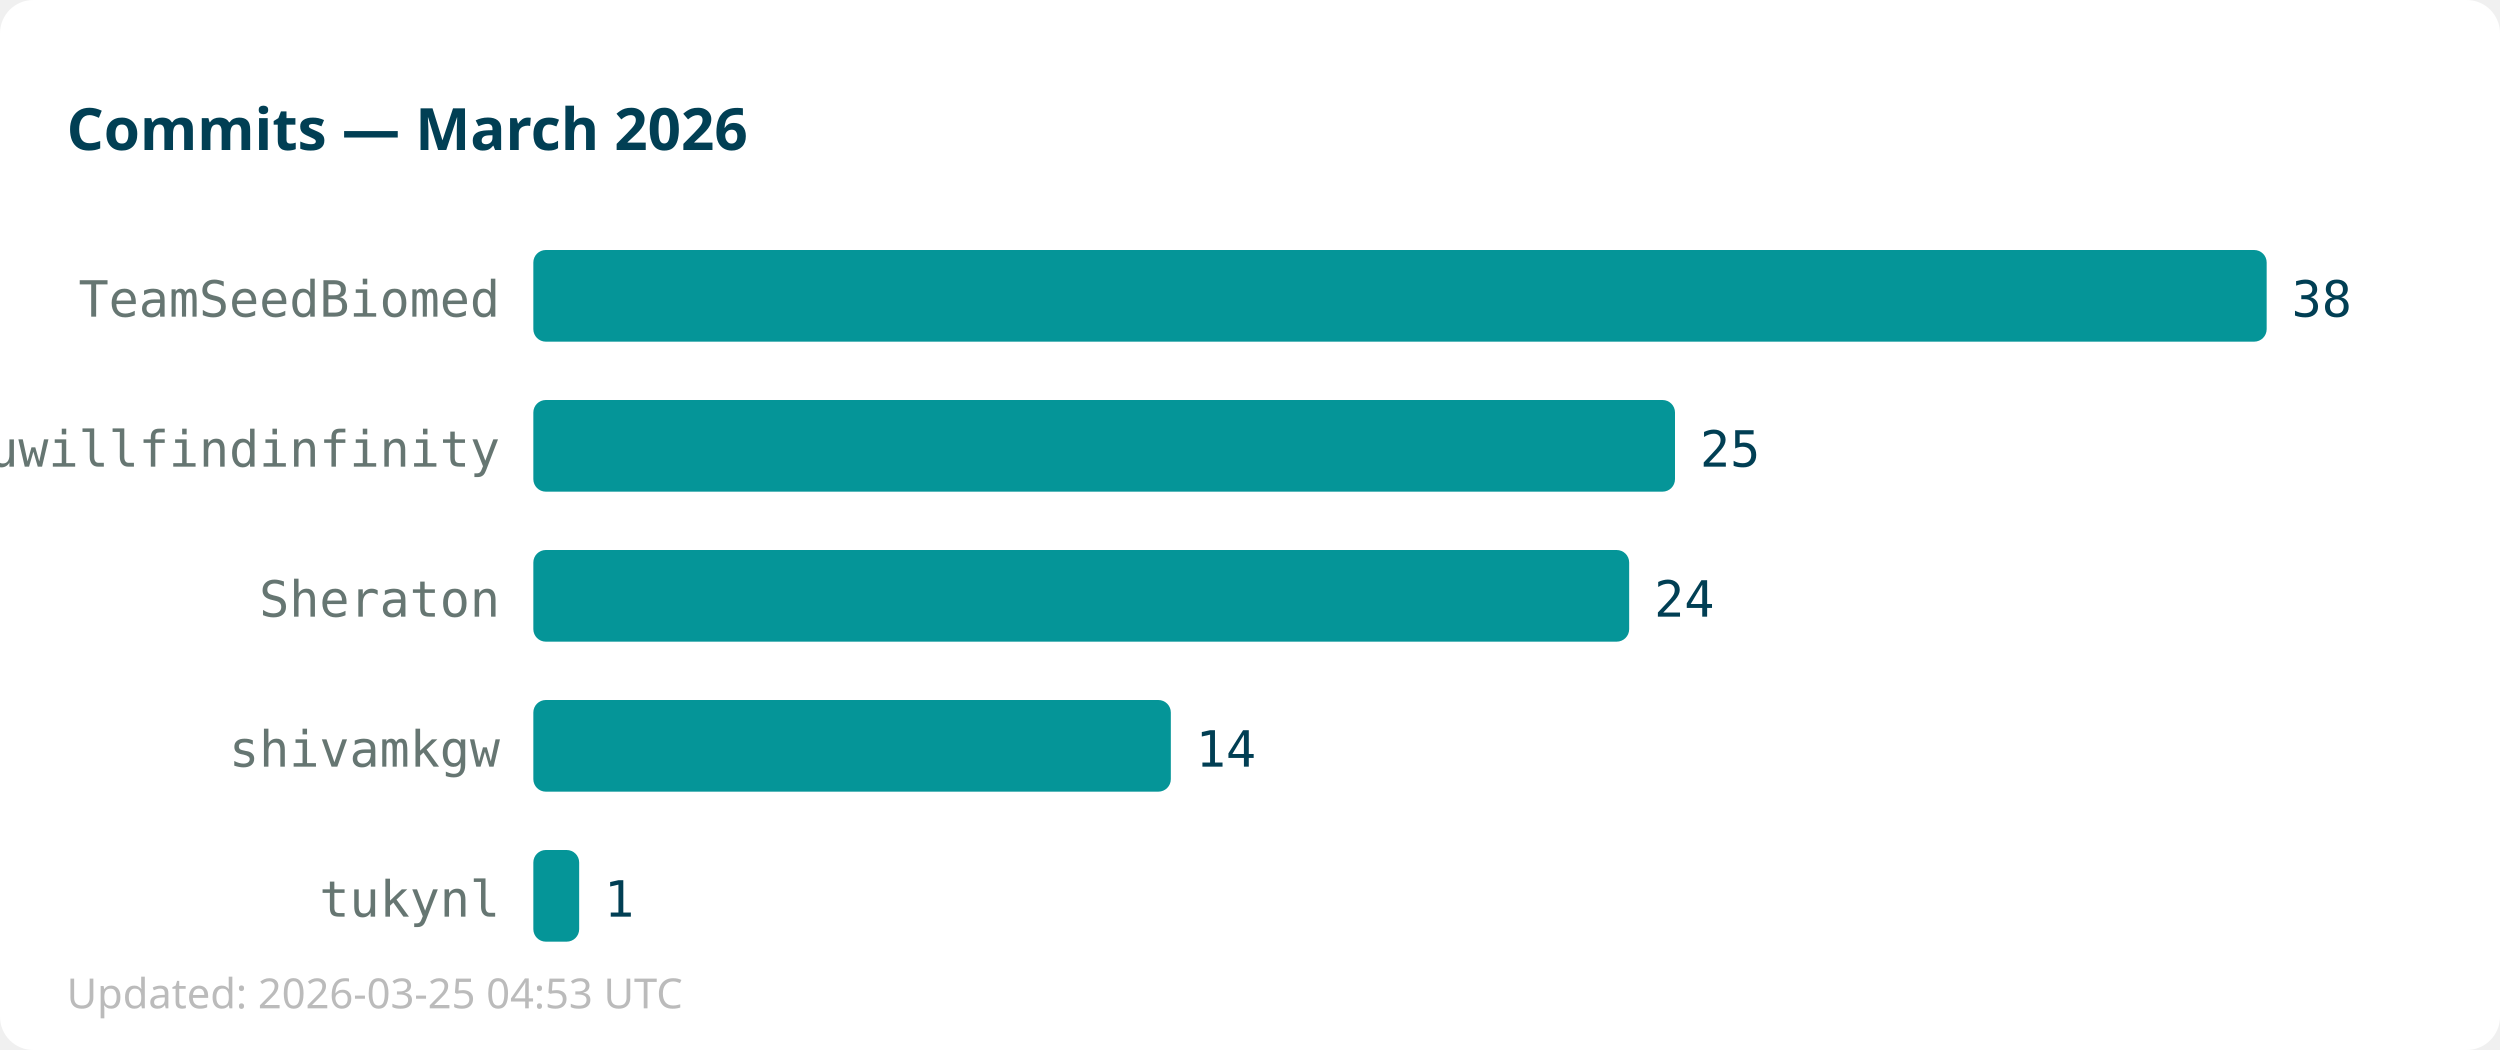
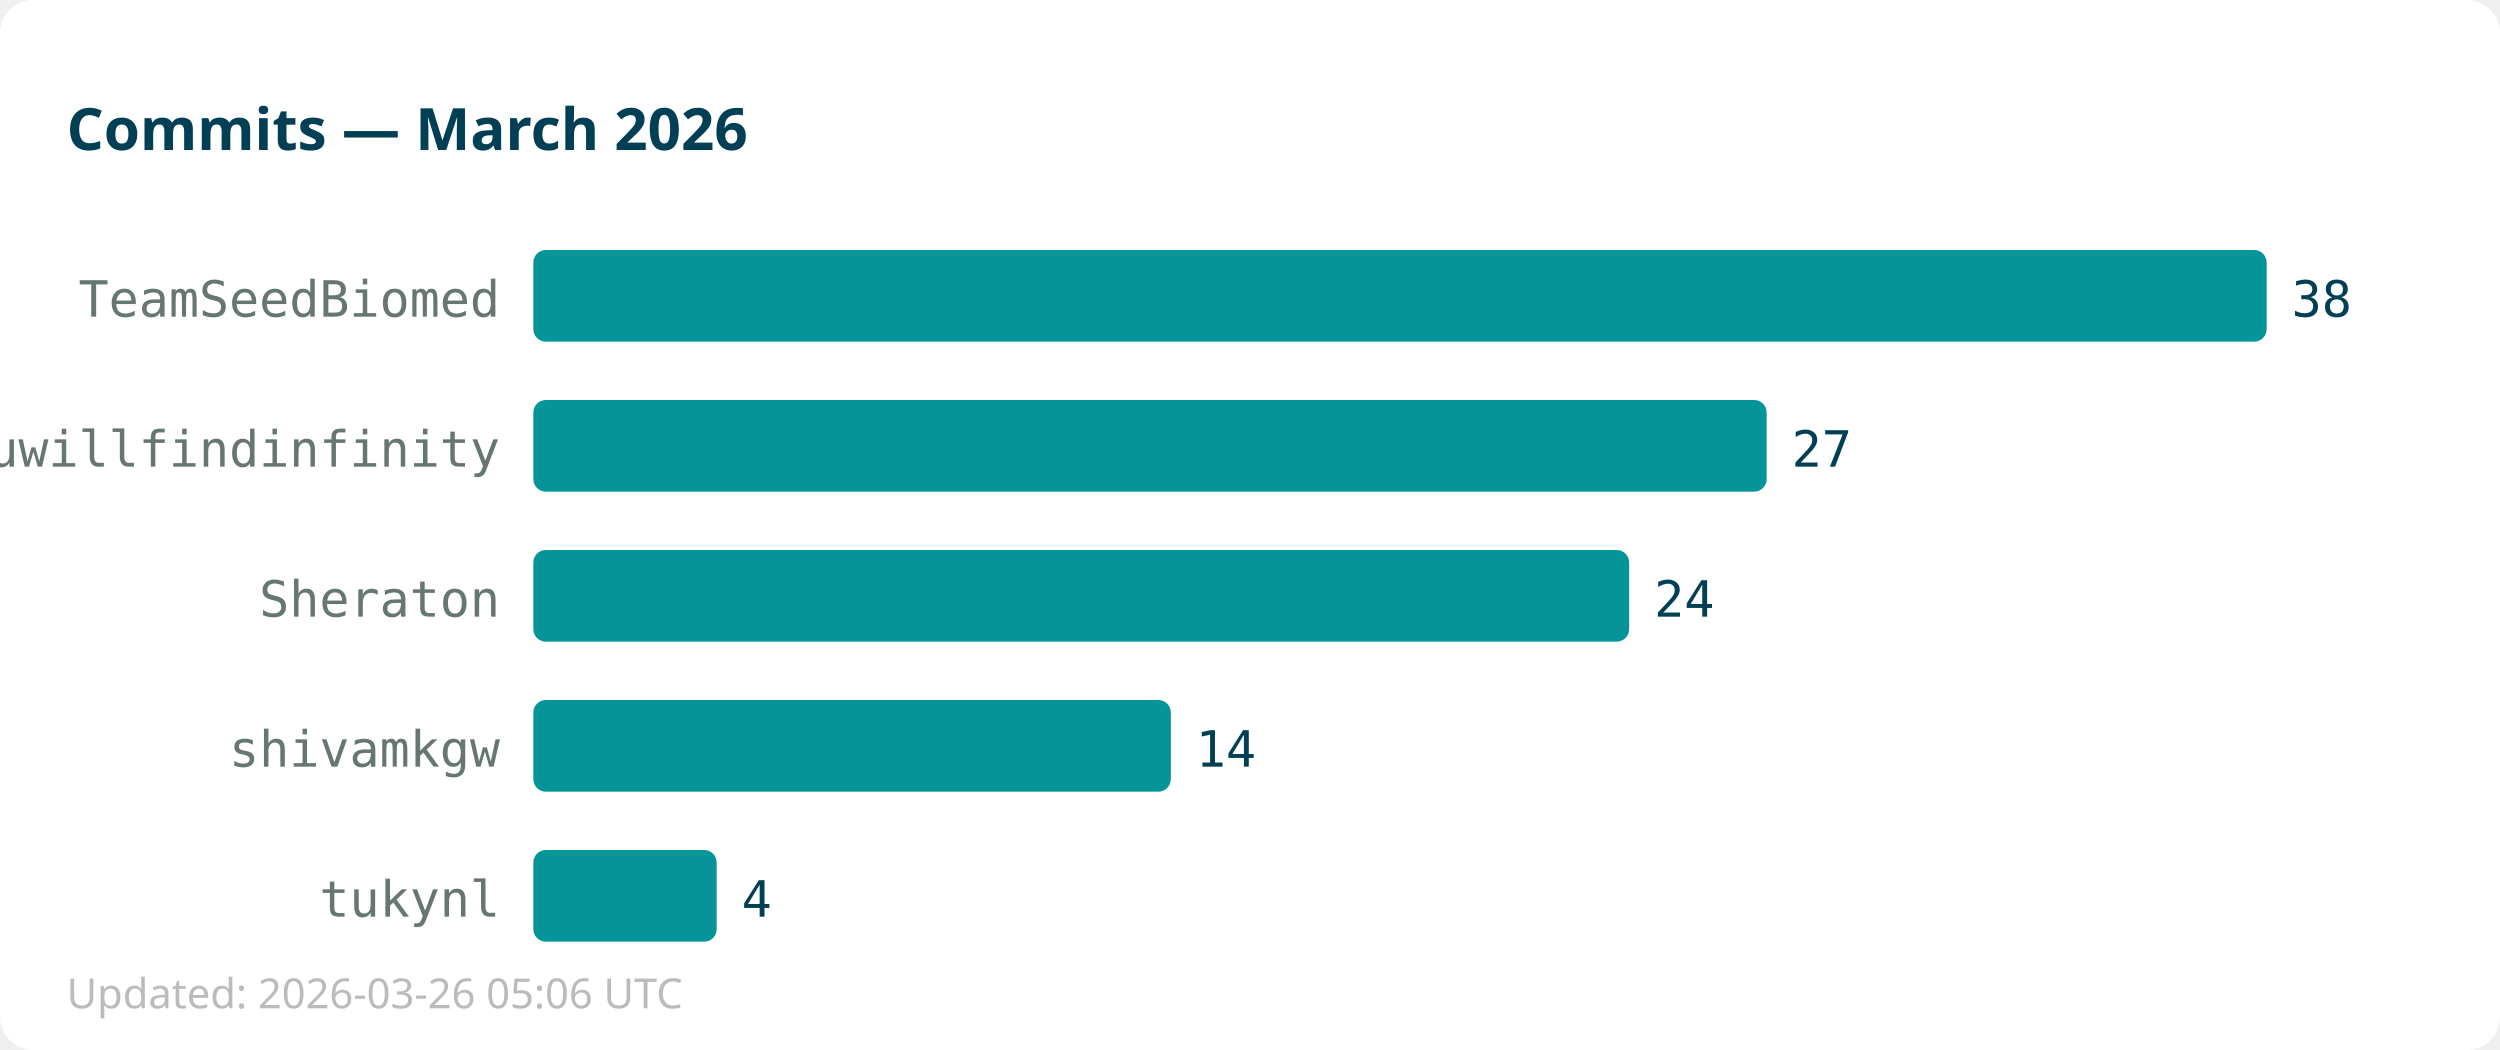
<svg xmlns="http://www.w3.org/2000/svg" width="600" height="252">
  <rect width="600" height="252" fill="#ffffff" rx="8" />
  <text x="16" y="36" font-family="sans-serif" font-size="14" font-weight="bold" fill="#013f54">Commits — March 2026</text>
  <text x="120" y="76" text-anchor="end" font-family="monospace" font-size="12" fill="#667672">TeamSeedBiomed</text>
  <rect x="128" y="60" width="416" height="22" fill="#059598" rx="3" />
  <text x="550" y="76" font-family="monospace" font-size="12" fill="#013f54">38</text>
  <text x="120" y="112" text-anchor="end" font-family="monospace" font-size="12" fill="#667672">youwillfindinfinity</text>
-   <rect x="128" y="96" width="274" height="22" fill="#059598" rx="3" />
-   <text x="408" y="112" font-family="monospace" font-size="12" fill="#013f54">25</text>
+   <rect x="128" y="96" width="296" height="22" fill="#059598" rx="3" />
+   <text x="430" y="112" font-family="monospace" font-size="12" fill="#013f54">27</text>
  <text x="120" y="148" text-anchor="end" font-family="monospace" font-size="12" fill="#667672">Sheraton</text>
  <rect x="128" y="132" width="263" height="22" fill="#059598" rx="3" />
  <text x="397" y="148" font-family="monospace" font-size="12" fill="#013f54">24</text>
  <text x="120" y="184" text-anchor="end" font-family="monospace" font-size="12" fill="#667672">shivamkgw</text>
  <rect x="128" y="168" width="153" height="22" fill="#059598" rx="3" />
  <text x="287" y="184" font-family="monospace" font-size="12" fill="#013f54">14</text>
  <text x="120" y="220" text-anchor="end" font-family="monospace" font-size="12" fill="#667672">tukynl</text>
-   <rect x="128" y="204" width="11" height="22" fill="#059598" rx="3" />
-   <text x="145" y="220" font-family="monospace" font-size="12" fill="#013f54">1</text>
-   <text x="16" y="242" font-family="sans-serif" font-size="10" fill="#bbbbbb">Updated: 2026-03-25 04:53 UTC</text>
+   <rect x="128" y="204" width="44" height="22" fill="#059598" rx="3" />
+   <text x="178" y="220" font-family="monospace" font-size="12" fill="#013f54">4</text>
+   <text x="16" y="242" font-family="sans-serif" font-size="10" fill="#bbbbbb">Updated: 2026-03-26 05:06 UTC</text>
</svg>
